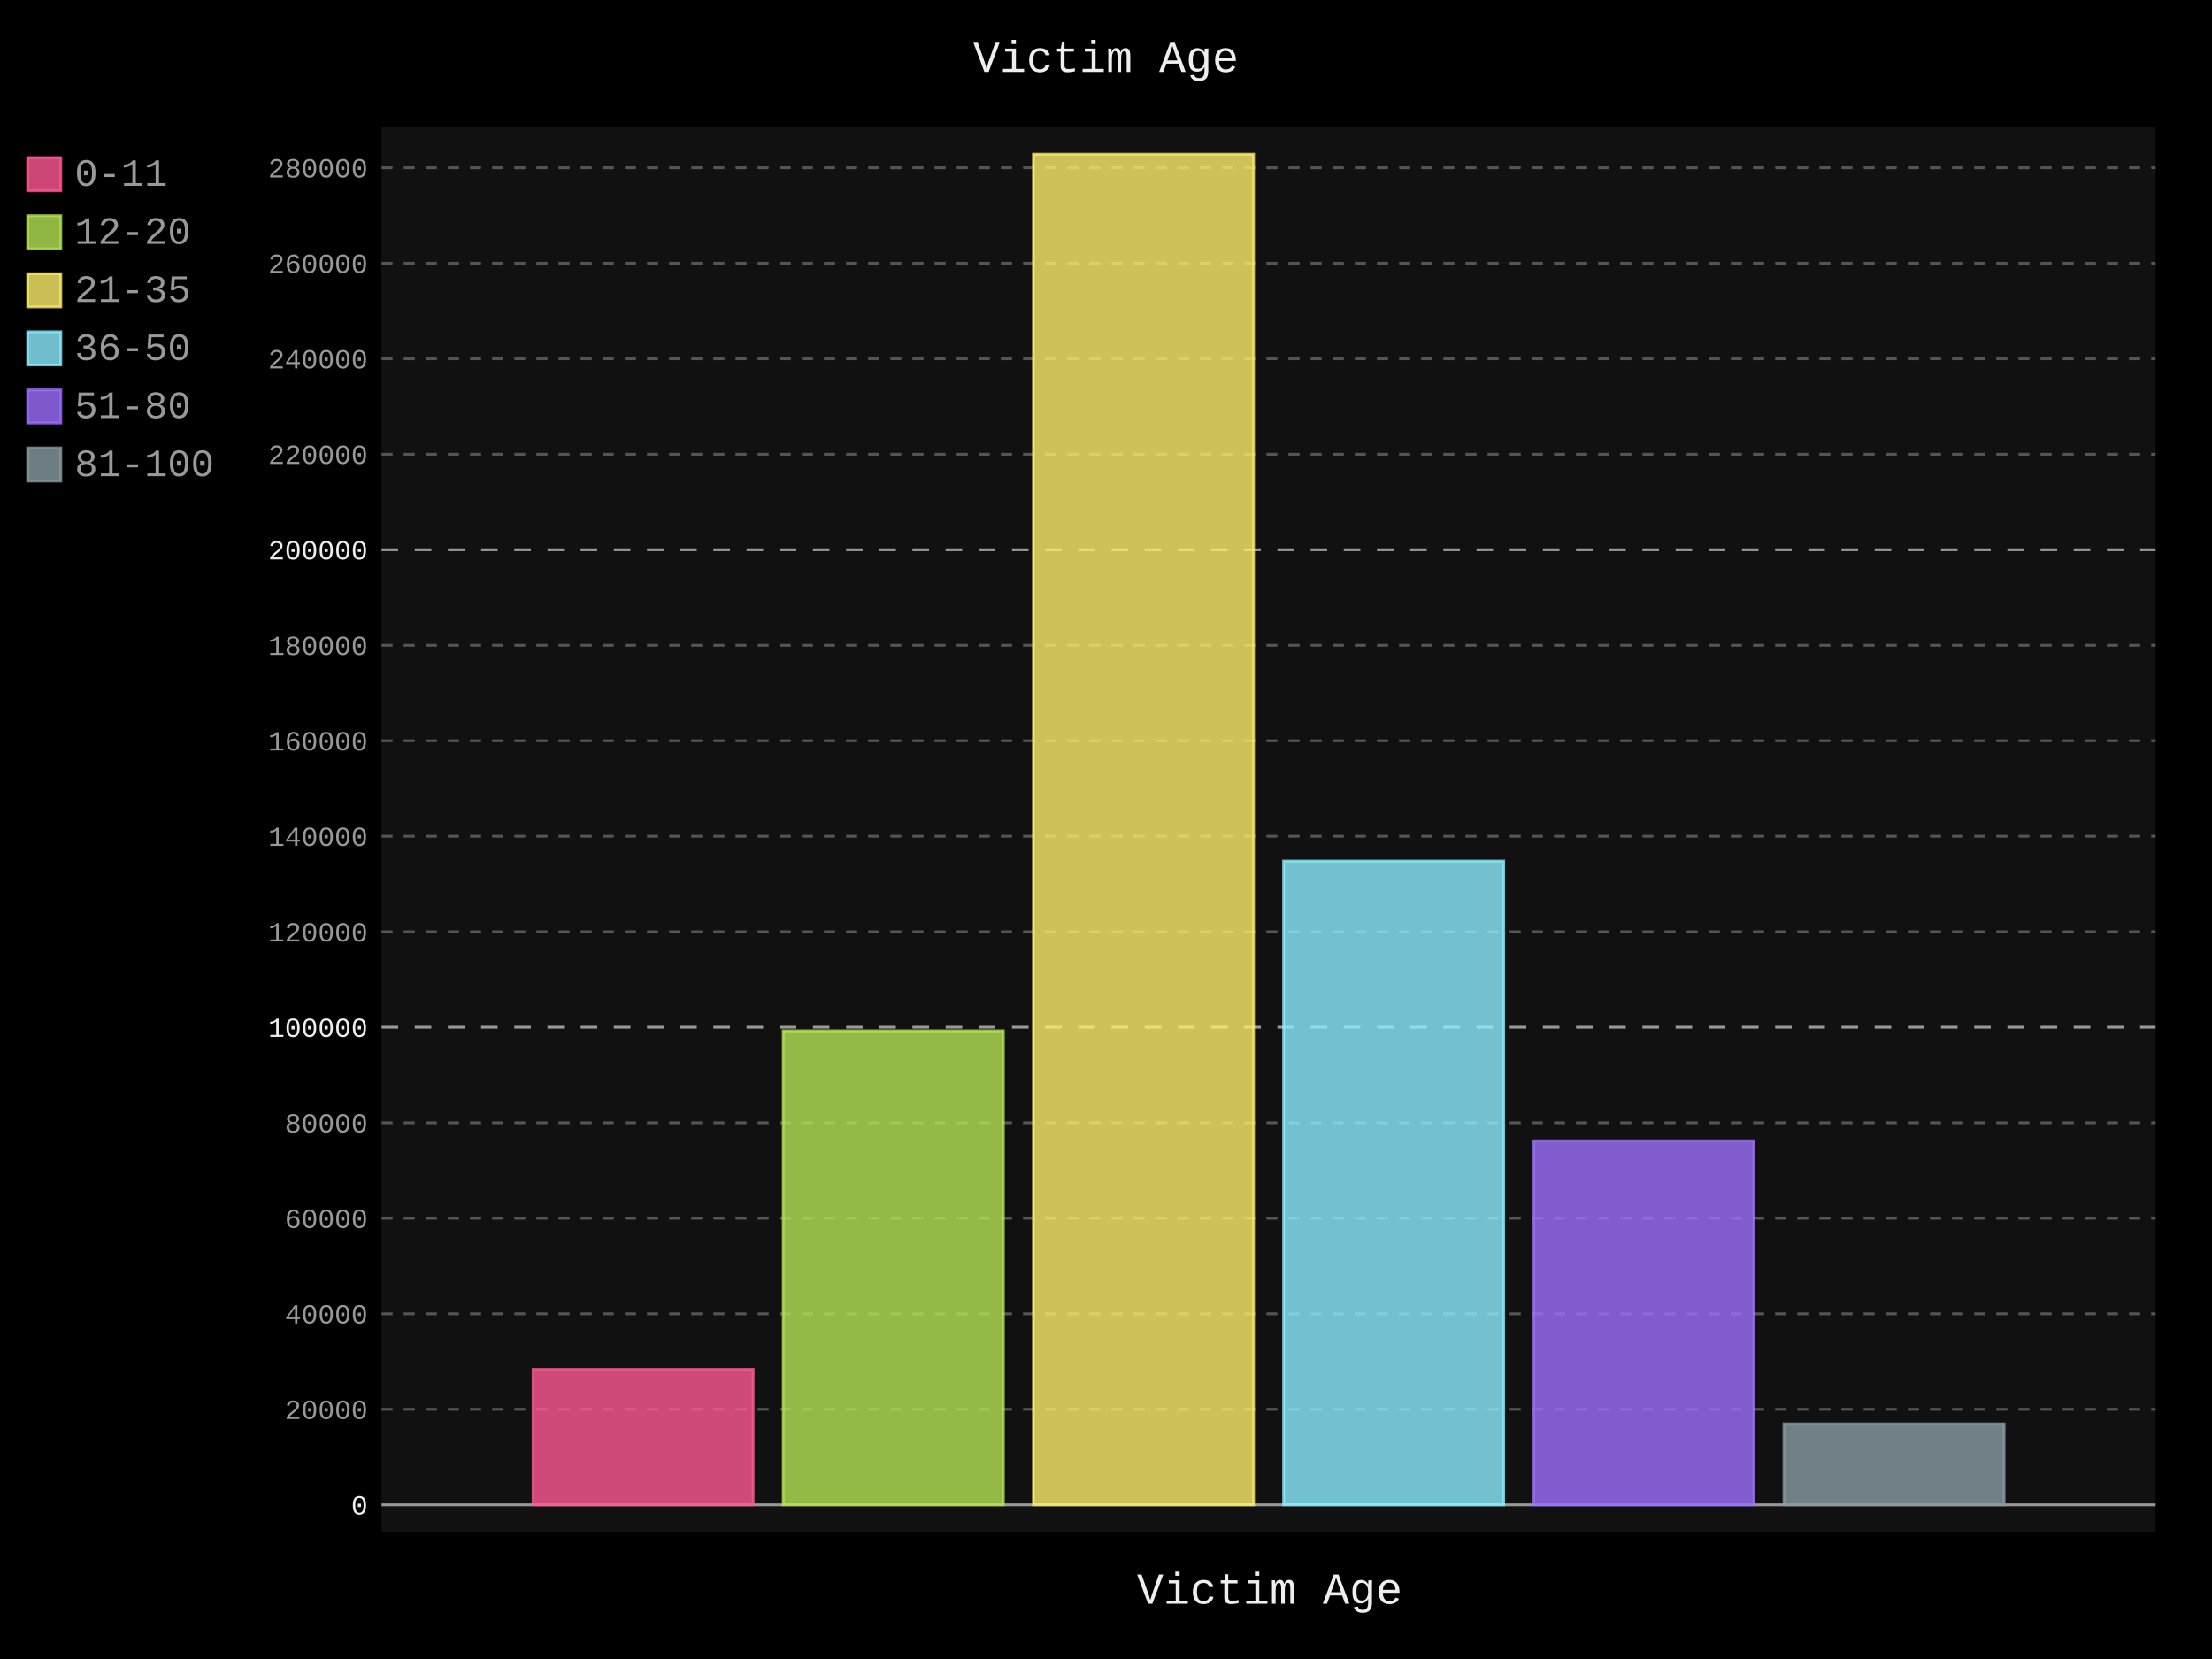
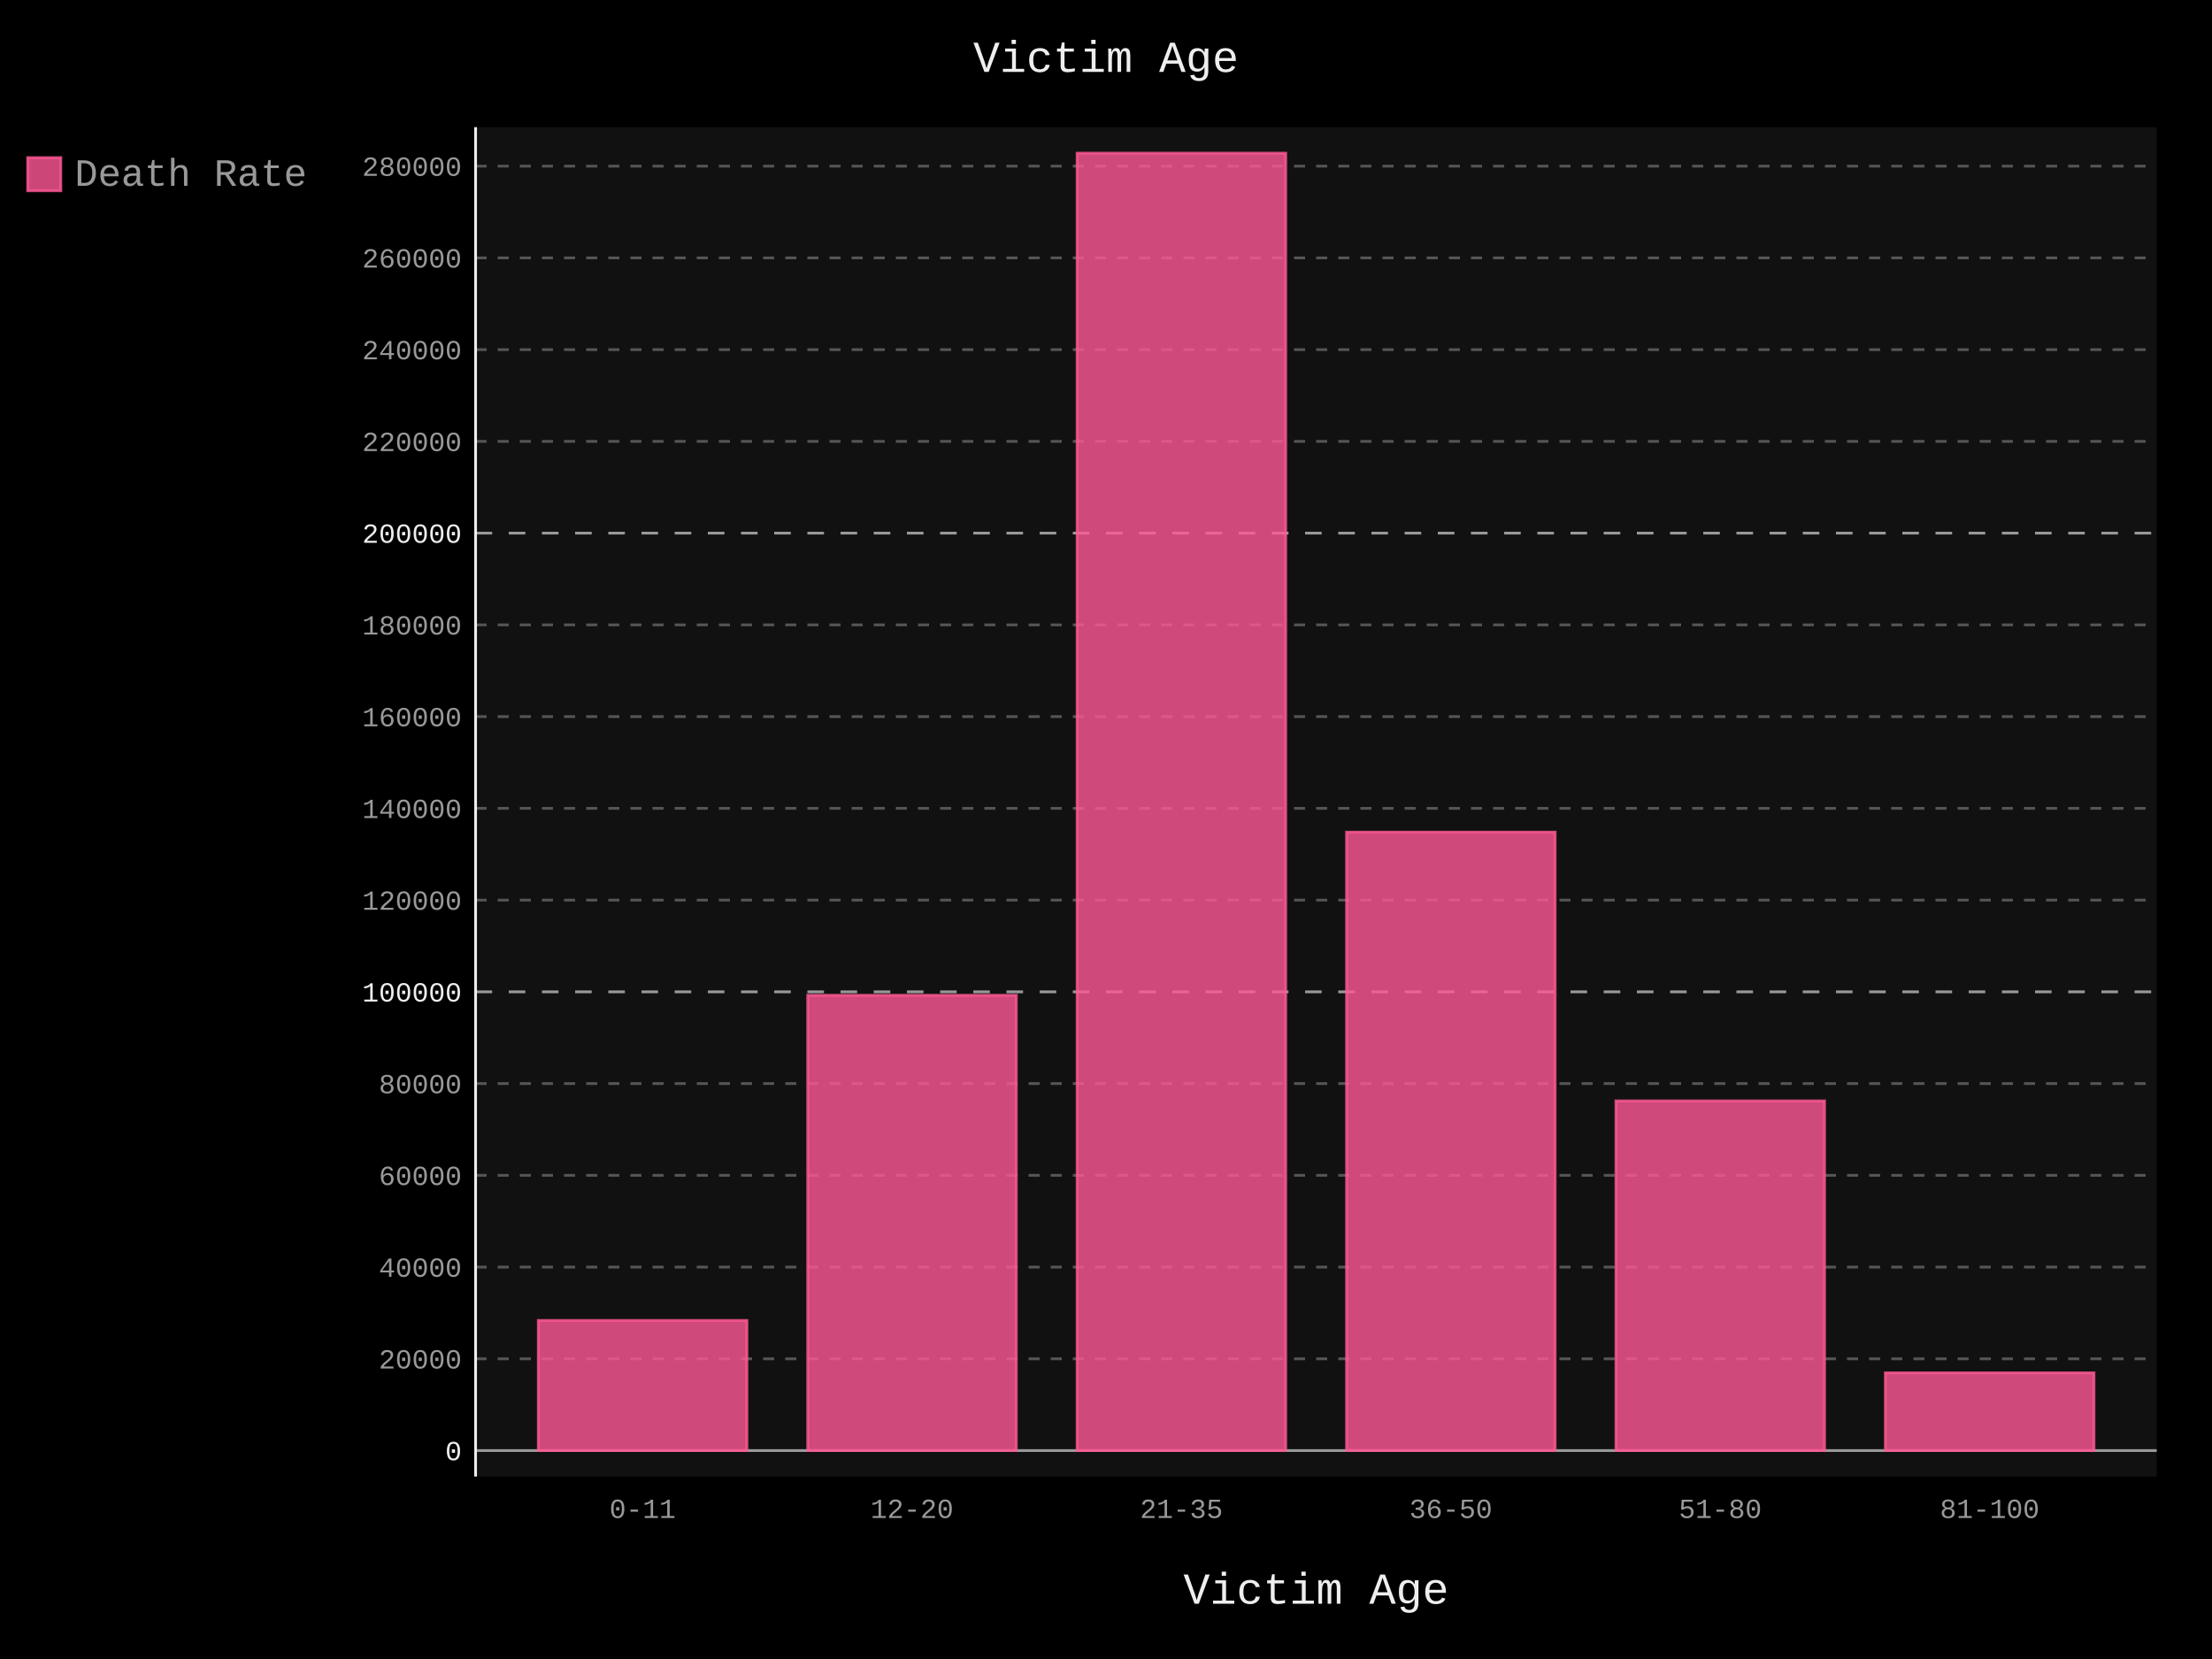
- <svg xmlns="http://www.w3.org/2000/svg" class="pygal-chart" id="chart-0769ef5b-6f7f-4bd9-9bcc-51de515835e3" viewBox="0 0 800 600">
+ <svg xmlns="http://www.w3.org/2000/svg" class="pygal-chart" id="chart-619a1cc2-782a-4c39-ab16-d3156c9f0af2" viewBox="0 0 800 600">
  <defs>
-     <style type="text/css">#chart-0769ef5b-6f7f-4bd9-9bcc-51de515835e3{-webkit-user-select:none;-webkit-font-smoothing:antialiased;font-family:Consolas,"Liberation Mono",Menlo,Courier,monospace}#chart-0769ef5b-6f7f-4bd9-9bcc-51de515835e3 .title{font-family:Consolas,"Liberation Mono",Menlo,Courier,monospace;font-size:16px}#chart-0769ef5b-6f7f-4bd9-9bcc-51de515835e3 .legends .legend text{font-family:Consolas,"Liberation Mono",Menlo,Courier,monospace;font-size:14px}#chart-0769ef5b-6f7f-4bd9-9bcc-51de515835e3 .axis text{font-family:Consolas,"Liberation Mono",Menlo,Courier,monospace;font-size:10px}#chart-0769ef5b-6f7f-4bd9-9bcc-51de515835e3 .axis text.major{font-family:Consolas,"Liberation Mono",Menlo,Courier,monospace;font-size:10px}#chart-0769ef5b-6f7f-4bd9-9bcc-51de515835e3 .text-overlay text.value{font-family:Consolas,"Liberation Mono",Menlo,Courier,monospace;font-size:16px}#chart-0769ef5b-6f7f-4bd9-9bcc-51de515835e3 .text-overlay text.label{font-family:Consolas,"Liberation Mono",Menlo,Courier,monospace;font-size:10px}#chart-0769ef5b-6f7f-4bd9-9bcc-51de515835e3 .tooltip{font-family:Consolas,"Liberation Mono",Menlo,Courier,monospace;font-size:14px}#chart-0769ef5b-6f7f-4bd9-9bcc-51de515835e3 text.no_data{font-family:Consolas,"Liberation Mono",Menlo,Courier,monospace;font-size:64px}
- #chart-0769ef5b-6f7f-4bd9-9bcc-51de515835e3{background-color:black}#chart-0769ef5b-6f7f-4bd9-9bcc-51de515835e3 path,#chart-0769ef5b-6f7f-4bd9-9bcc-51de515835e3 line,#chart-0769ef5b-6f7f-4bd9-9bcc-51de515835e3 rect,#chart-0769ef5b-6f7f-4bd9-9bcc-51de515835e3 circle{-webkit-transition:250ms;-moz-transition:250ms;transition:250ms}#chart-0769ef5b-6f7f-4bd9-9bcc-51de515835e3 .graph &gt; .background{fill:black}#chart-0769ef5b-6f7f-4bd9-9bcc-51de515835e3 .plot &gt; .background{fill:#111}#chart-0769ef5b-6f7f-4bd9-9bcc-51de515835e3 .graph{fill:#999}#chart-0769ef5b-6f7f-4bd9-9bcc-51de515835e3 text.no_data{fill:#eee}#chart-0769ef5b-6f7f-4bd9-9bcc-51de515835e3 .title{fill:#eee}#chart-0769ef5b-6f7f-4bd9-9bcc-51de515835e3 .legends .legend text{fill:#999}#chart-0769ef5b-6f7f-4bd9-9bcc-51de515835e3 .legends .legend:hover text{fill:#eee}#chart-0769ef5b-6f7f-4bd9-9bcc-51de515835e3 .axis .line{stroke:#eee}#chart-0769ef5b-6f7f-4bd9-9bcc-51de515835e3 .axis .guide.line{stroke:#555}#chart-0769ef5b-6f7f-4bd9-9bcc-51de515835e3 .axis .major.line{stroke:#999}#chart-0769ef5b-6f7f-4bd9-9bcc-51de515835e3 .axis text.major{fill:#eee}#chart-0769ef5b-6f7f-4bd9-9bcc-51de515835e3 .axis.y .guides:hover .guide.line,#chart-0769ef5b-6f7f-4bd9-9bcc-51de515835e3 .line-graph .axis.x .guides:hover .guide.line,#chart-0769ef5b-6f7f-4bd9-9bcc-51de515835e3 .stackedline-graph .axis.x .guides:hover .guide.line,#chart-0769ef5b-6f7f-4bd9-9bcc-51de515835e3 .xy-graph .axis.x .guides:hover .guide.line{stroke:#eee}#chart-0769ef5b-6f7f-4bd9-9bcc-51de515835e3 .axis .guides:hover text{fill:#eee}#chart-0769ef5b-6f7f-4bd9-9bcc-51de515835e3 .reactive{fill-opacity:.8;stroke-opacity:.8}#chart-0769ef5b-6f7f-4bd9-9bcc-51de515835e3 .ci{stroke:#999}#chart-0769ef5b-6f7f-4bd9-9bcc-51de515835e3 .reactive.active,#chart-0769ef5b-6f7f-4bd9-9bcc-51de515835e3 .active .reactive{fill-opacity:.4;stroke-opacity:.9;stroke-width:4}#chart-0769ef5b-6f7f-4bd9-9bcc-51de515835e3 .ci .reactive.active{stroke-width:1.5}#chart-0769ef5b-6f7f-4bd9-9bcc-51de515835e3 .series text{fill:#eee}#chart-0769ef5b-6f7f-4bd9-9bcc-51de515835e3 .tooltip rect{fill:#111;stroke:#eee;-webkit-transition:opacity 250ms;-moz-transition:opacity 250ms;transition:opacity 250ms}#chart-0769ef5b-6f7f-4bd9-9bcc-51de515835e3 .tooltip .label{fill:#999}#chart-0769ef5b-6f7f-4bd9-9bcc-51de515835e3 .tooltip .label{fill:#999}#chart-0769ef5b-6f7f-4bd9-9bcc-51de515835e3 .tooltip .legend{font-size:.8em;fill:#555}#chart-0769ef5b-6f7f-4bd9-9bcc-51de515835e3 .tooltip .x_label{font-size:.6em;fill:#eee}#chart-0769ef5b-6f7f-4bd9-9bcc-51de515835e3 .tooltip .xlink{font-size:.5em;text-decoration:underline}#chart-0769ef5b-6f7f-4bd9-9bcc-51de515835e3 .tooltip .value{font-size:1.5em}#chart-0769ef5b-6f7f-4bd9-9bcc-51de515835e3 .bound{font-size:.5em}#chart-0769ef5b-6f7f-4bd9-9bcc-51de515835e3 .max-value{font-size:.75em;fill:#555}#chart-0769ef5b-6f7f-4bd9-9bcc-51de515835e3 .map-element{fill:#111;stroke:#555 !important}#chart-0769ef5b-6f7f-4bd9-9bcc-51de515835e3 .map-element .reactive{fill-opacity:inherit;stroke-opacity:inherit}#chart-0769ef5b-6f7f-4bd9-9bcc-51de515835e3 .color-0,#chart-0769ef5b-6f7f-4bd9-9bcc-51de515835e3 .color-0 a:visited{stroke:#ff5995;fill:#ff5995}#chart-0769ef5b-6f7f-4bd9-9bcc-51de515835e3 .color-1,#chart-0769ef5b-6f7f-4bd9-9bcc-51de515835e3 .color-1 a:visited{stroke:#b6e354;fill:#b6e354}#chart-0769ef5b-6f7f-4bd9-9bcc-51de515835e3 .color-2,#chart-0769ef5b-6f7f-4bd9-9bcc-51de515835e3 .color-2 a:visited{stroke:#feed6c;fill:#feed6c}#chart-0769ef5b-6f7f-4bd9-9bcc-51de515835e3 .color-3,#chart-0769ef5b-6f7f-4bd9-9bcc-51de515835e3 .color-3 a:visited{stroke:#8cedff;fill:#8cedff}#chart-0769ef5b-6f7f-4bd9-9bcc-51de515835e3 .color-4,#chart-0769ef5b-6f7f-4bd9-9bcc-51de515835e3 .color-4 a:visited{stroke:#9e6ffe;fill:#9e6ffe}#chart-0769ef5b-6f7f-4bd9-9bcc-51de515835e3 .color-5,#chart-0769ef5b-6f7f-4bd9-9bcc-51de515835e3 .color-5 a:visited{stroke:#899ca1;fill:#899ca1}#chart-0769ef5b-6f7f-4bd9-9bcc-51de515835e3 .text-overlay .color-0 text{fill:black}#chart-0769ef5b-6f7f-4bd9-9bcc-51de515835e3 .text-overlay .color-1 text{fill:black}#chart-0769ef5b-6f7f-4bd9-9bcc-51de515835e3 .text-overlay .color-2 text{fill:black}#chart-0769ef5b-6f7f-4bd9-9bcc-51de515835e3 .text-overlay .color-3 text{fill:black}#chart-0769ef5b-6f7f-4bd9-9bcc-51de515835e3 .text-overlay .color-4 text{fill:black}#chart-0769ef5b-6f7f-4bd9-9bcc-51de515835e3 .text-overlay .color-5 text{fill:black}
- #chart-0769ef5b-6f7f-4bd9-9bcc-51de515835e3 text.no_data{text-anchor:middle}#chart-0769ef5b-6f7f-4bd9-9bcc-51de515835e3 .guide.line{fill:none}#chart-0769ef5b-6f7f-4bd9-9bcc-51de515835e3 .centered{text-anchor:middle}#chart-0769ef5b-6f7f-4bd9-9bcc-51de515835e3 .title{text-anchor:middle}#chart-0769ef5b-6f7f-4bd9-9bcc-51de515835e3 .legends .legend text{fill-opacity:1}#chart-0769ef5b-6f7f-4bd9-9bcc-51de515835e3 .axis.x text{text-anchor:middle}#chart-0769ef5b-6f7f-4bd9-9bcc-51de515835e3 .axis.x:not(.web) text[transform]{text-anchor:start}#chart-0769ef5b-6f7f-4bd9-9bcc-51de515835e3 .axis.x:not(.web) text[transform].backwards{text-anchor:end}#chart-0769ef5b-6f7f-4bd9-9bcc-51de515835e3 .axis.y text{text-anchor:end}#chart-0769ef5b-6f7f-4bd9-9bcc-51de515835e3 .axis.y text[transform].backwards{text-anchor:start}#chart-0769ef5b-6f7f-4bd9-9bcc-51de515835e3 .axis.y2 text{text-anchor:start}#chart-0769ef5b-6f7f-4bd9-9bcc-51de515835e3 .axis.y2 text[transform].backwards{text-anchor:end}#chart-0769ef5b-6f7f-4bd9-9bcc-51de515835e3 .axis .guide.line{stroke-dasharray:4,4}#chart-0769ef5b-6f7f-4bd9-9bcc-51de515835e3 .axis .major.guide.line{stroke-dasharray:6,6}#chart-0769ef5b-6f7f-4bd9-9bcc-51de515835e3 .horizontal .axis.y .guide.line,#chart-0769ef5b-6f7f-4bd9-9bcc-51de515835e3 .horizontal .axis.y2 .guide.line,#chart-0769ef5b-6f7f-4bd9-9bcc-51de515835e3 .vertical .axis.x .guide.line{opacity:0}#chart-0769ef5b-6f7f-4bd9-9bcc-51de515835e3 .horizontal .axis.always_show .guide.line,#chart-0769ef5b-6f7f-4bd9-9bcc-51de515835e3 .vertical .axis.always_show .guide.line{opacity:1 !important}#chart-0769ef5b-6f7f-4bd9-9bcc-51de515835e3 .axis.y .guides:hover .guide.line,#chart-0769ef5b-6f7f-4bd9-9bcc-51de515835e3 .axis.y2 .guides:hover .guide.line,#chart-0769ef5b-6f7f-4bd9-9bcc-51de515835e3 .axis.x .guides:hover .guide.line{opacity:1}#chart-0769ef5b-6f7f-4bd9-9bcc-51de515835e3 .axis .guides:hover text{opacity:1}#chart-0769ef5b-6f7f-4bd9-9bcc-51de515835e3 .nofill{fill:none}#chart-0769ef5b-6f7f-4bd9-9bcc-51de515835e3 .subtle-fill{fill-opacity:.2}#chart-0769ef5b-6f7f-4bd9-9bcc-51de515835e3 .dot{stroke-width:1px;fill-opacity:1}#chart-0769ef5b-6f7f-4bd9-9bcc-51de515835e3 .dot.active{stroke-width:5px}#chart-0769ef5b-6f7f-4bd9-9bcc-51de515835e3 .dot.negative{fill:transparent}#chart-0769ef5b-6f7f-4bd9-9bcc-51de515835e3 text,#chart-0769ef5b-6f7f-4bd9-9bcc-51de515835e3 tspan{stroke:none !important}#chart-0769ef5b-6f7f-4bd9-9bcc-51de515835e3 .series text.active{opacity:1}#chart-0769ef5b-6f7f-4bd9-9bcc-51de515835e3 .tooltip rect{fill-opacity:.95;stroke-width:.5}#chart-0769ef5b-6f7f-4bd9-9bcc-51de515835e3 .tooltip text{fill-opacity:1}#chart-0769ef5b-6f7f-4bd9-9bcc-51de515835e3 .showable{visibility:hidden}#chart-0769ef5b-6f7f-4bd9-9bcc-51de515835e3 .showable.shown{visibility:visible}#chart-0769ef5b-6f7f-4bd9-9bcc-51de515835e3 .gauge-background{fill:rgba(229,229,229,1);stroke:none}#chart-0769ef5b-6f7f-4bd9-9bcc-51de515835e3 .bg-lines{stroke:black;stroke-width:2px}</style>
+     <style type="text/css">#chart-619a1cc2-782a-4c39-ab16-d3156c9f0af2{-webkit-user-select:none;-webkit-font-smoothing:antialiased;font-family:Consolas,"Liberation Mono",Menlo,Courier,monospace}#chart-619a1cc2-782a-4c39-ab16-d3156c9f0af2 .title{font-family:Consolas,"Liberation Mono",Menlo,Courier,monospace;font-size:16px}#chart-619a1cc2-782a-4c39-ab16-d3156c9f0af2 .legends .legend text{font-family:Consolas,"Liberation Mono",Menlo,Courier,monospace;font-size:14px}#chart-619a1cc2-782a-4c39-ab16-d3156c9f0af2 .axis text{font-family:Consolas,"Liberation Mono",Menlo,Courier,monospace;font-size:10px}#chart-619a1cc2-782a-4c39-ab16-d3156c9f0af2 .axis text.major{font-family:Consolas,"Liberation Mono",Menlo,Courier,monospace;font-size:10px}#chart-619a1cc2-782a-4c39-ab16-d3156c9f0af2 .text-overlay text.value{font-family:Consolas,"Liberation Mono",Menlo,Courier,monospace;font-size:16px}#chart-619a1cc2-782a-4c39-ab16-d3156c9f0af2 .text-overlay text.label{font-family:Consolas,"Liberation Mono",Menlo,Courier,monospace;font-size:10px}#chart-619a1cc2-782a-4c39-ab16-d3156c9f0af2 .tooltip{font-family:Consolas,"Liberation Mono",Menlo,Courier,monospace;font-size:14px}#chart-619a1cc2-782a-4c39-ab16-d3156c9f0af2 text.no_data{font-family:Consolas,"Liberation Mono",Menlo,Courier,monospace;font-size:64px}
+ #chart-619a1cc2-782a-4c39-ab16-d3156c9f0af2{background-color:black}#chart-619a1cc2-782a-4c39-ab16-d3156c9f0af2 path,#chart-619a1cc2-782a-4c39-ab16-d3156c9f0af2 line,#chart-619a1cc2-782a-4c39-ab16-d3156c9f0af2 rect,#chart-619a1cc2-782a-4c39-ab16-d3156c9f0af2 circle{-webkit-transition:250ms;-moz-transition:250ms;transition:250ms}#chart-619a1cc2-782a-4c39-ab16-d3156c9f0af2 .graph &gt; .background{fill:black}#chart-619a1cc2-782a-4c39-ab16-d3156c9f0af2 .plot &gt; .background{fill:#111}#chart-619a1cc2-782a-4c39-ab16-d3156c9f0af2 .graph{fill:#999}#chart-619a1cc2-782a-4c39-ab16-d3156c9f0af2 text.no_data{fill:#eee}#chart-619a1cc2-782a-4c39-ab16-d3156c9f0af2 .title{fill:#eee}#chart-619a1cc2-782a-4c39-ab16-d3156c9f0af2 .legends .legend text{fill:#999}#chart-619a1cc2-782a-4c39-ab16-d3156c9f0af2 .legends .legend:hover text{fill:#eee}#chart-619a1cc2-782a-4c39-ab16-d3156c9f0af2 .axis .line{stroke:#eee}#chart-619a1cc2-782a-4c39-ab16-d3156c9f0af2 .axis .guide.line{stroke:#555}#chart-619a1cc2-782a-4c39-ab16-d3156c9f0af2 .axis .major.line{stroke:#999}#chart-619a1cc2-782a-4c39-ab16-d3156c9f0af2 .axis text.major{fill:#eee}#chart-619a1cc2-782a-4c39-ab16-d3156c9f0af2 .axis.y .guides:hover .guide.line,#chart-619a1cc2-782a-4c39-ab16-d3156c9f0af2 .line-graph .axis.x .guides:hover .guide.line,#chart-619a1cc2-782a-4c39-ab16-d3156c9f0af2 .stackedline-graph .axis.x .guides:hover .guide.line,#chart-619a1cc2-782a-4c39-ab16-d3156c9f0af2 .xy-graph .axis.x .guides:hover .guide.line{stroke:#eee}#chart-619a1cc2-782a-4c39-ab16-d3156c9f0af2 .axis .guides:hover text{fill:#eee}#chart-619a1cc2-782a-4c39-ab16-d3156c9f0af2 .reactive{fill-opacity:.8;stroke-opacity:.8}#chart-619a1cc2-782a-4c39-ab16-d3156c9f0af2 .ci{stroke:#999}#chart-619a1cc2-782a-4c39-ab16-d3156c9f0af2 .reactive.active,#chart-619a1cc2-782a-4c39-ab16-d3156c9f0af2 .active .reactive{fill-opacity:.4;stroke-opacity:.9;stroke-width:4}#chart-619a1cc2-782a-4c39-ab16-d3156c9f0af2 .ci .reactive.active{stroke-width:1.5}#chart-619a1cc2-782a-4c39-ab16-d3156c9f0af2 .series text{fill:#eee}#chart-619a1cc2-782a-4c39-ab16-d3156c9f0af2 .tooltip rect{fill:#111;stroke:#eee;-webkit-transition:opacity 250ms;-moz-transition:opacity 250ms;transition:opacity 250ms}#chart-619a1cc2-782a-4c39-ab16-d3156c9f0af2 .tooltip .label{fill:#999}#chart-619a1cc2-782a-4c39-ab16-d3156c9f0af2 .tooltip .label{fill:#999}#chart-619a1cc2-782a-4c39-ab16-d3156c9f0af2 .tooltip .legend{font-size:.8em;fill:#555}#chart-619a1cc2-782a-4c39-ab16-d3156c9f0af2 .tooltip .x_label{font-size:.6em;fill:#eee}#chart-619a1cc2-782a-4c39-ab16-d3156c9f0af2 .tooltip .xlink{font-size:.5em;text-decoration:underline}#chart-619a1cc2-782a-4c39-ab16-d3156c9f0af2 .tooltip .value{font-size:1.5em}#chart-619a1cc2-782a-4c39-ab16-d3156c9f0af2 .bound{font-size:.5em}#chart-619a1cc2-782a-4c39-ab16-d3156c9f0af2 .max-value{font-size:.75em;fill:#555}#chart-619a1cc2-782a-4c39-ab16-d3156c9f0af2 .map-element{fill:#111;stroke:#555 !important}#chart-619a1cc2-782a-4c39-ab16-d3156c9f0af2 .map-element .reactive{fill-opacity:inherit;stroke-opacity:inherit}#chart-619a1cc2-782a-4c39-ab16-d3156c9f0af2 .color-0,#chart-619a1cc2-782a-4c39-ab16-d3156c9f0af2 .color-0 a:visited{stroke:#ff5995;fill:#ff5995}#chart-619a1cc2-782a-4c39-ab16-d3156c9f0af2 .text-overlay .color-0 text{fill:black}
+ #chart-619a1cc2-782a-4c39-ab16-d3156c9f0af2 text.no_data{text-anchor:middle}#chart-619a1cc2-782a-4c39-ab16-d3156c9f0af2 .guide.line{fill:none}#chart-619a1cc2-782a-4c39-ab16-d3156c9f0af2 .centered{text-anchor:middle}#chart-619a1cc2-782a-4c39-ab16-d3156c9f0af2 .title{text-anchor:middle}#chart-619a1cc2-782a-4c39-ab16-d3156c9f0af2 .legends .legend text{fill-opacity:1}#chart-619a1cc2-782a-4c39-ab16-d3156c9f0af2 .axis.x text{text-anchor:middle}#chart-619a1cc2-782a-4c39-ab16-d3156c9f0af2 .axis.x:not(.web) text[transform]{text-anchor:start}#chart-619a1cc2-782a-4c39-ab16-d3156c9f0af2 .axis.x:not(.web) text[transform].backwards{text-anchor:end}#chart-619a1cc2-782a-4c39-ab16-d3156c9f0af2 .axis.y text{text-anchor:end}#chart-619a1cc2-782a-4c39-ab16-d3156c9f0af2 .axis.y text[transform].backwards{text-anchor:start}#chart-619a1cc2-782a-4c39-ab16-d3156c9f0af2 .axis.y2 text{text-anchor:start}#chart-619a1cc2-782a-4c39-ab16-d3156c9f0af2 .axis.y2 text[transform].backwards{text-anchor:end}#chart-619a1cc2-782a-4c39-ab16-d3156c9f0af2 .axis .guide.line{stroke-dasharray:4,4}#chart-619a1cc2-782a-4c39-ab16-d3156c9f0af2 .axis .major.guide.line{stroke-dasharray:6,6}#chart-619a1cc2-782a-4c39-ab16-d3156c9f0af2 .horizontal .axis.y .guide.line,#chart-619a1cc2-782a-4c39-ab16-d3156c9f0af2 .horizontal .axis.y2 .guide.line,#chart-619a1cc2-782a-4c39-ab16-d3156c9f0af2 .vertical .axis.x .guide.line{opacity:0}#chart-619a1cc2-782a-4c39-ab16-d3156c9f0af2 .horizontal .axis.always_show .guide.line,#chart-619a1cc2-782a-4c39-ab16-d3156c9f0af2 .vertical .axis.always_show .guide.line{opacity:1 !important}#chart-619a1cc2-782a-4c39-ab16-d3156c9f0af2 .axis.y .guides:hover .guide.line,#chart-619a1cc2-782a-4c39-ab16-d3156c9f0af2 .axis.y2 .guides:hover .guide.line,#chart-619a1cc2-782a-4c39-ab16-d3156c9f0af2 .axis.x .guides:hover .guide.line{opacity:1}#chart-619a1cc2-782a-4c39-ab16-d3156c9f0af2 .axis .guides:hover text{opacity:1}#chart-619a1cc2-782a-4c39-ab16-d3156c9f0af2 .nofill{fill:none}#chart-619a1cc2-782a-4c39-ab16-d3156c9f0af2 .subtle-fill{fill-opacity:.2}#chart-619a1cc2-782a-4c39-ab16-d3156c9f0af2 .dot{stroke-width:1px;fill-opacity:1}#chart-619a1cc2-782a-4c39-ab16-d3156c9f0af2 .dot.active{stroke-width:5px}#chart-619a1cc2-782a-4c39-ab16-d3156c9f0af2 .dot.negative{fill:transparent}#chart-619a1cc2-782a-4c39-ab16-d3156c9f0af2 text,#chart-619a1cc2-782a-4c39-ab16-d3156c9f0af2 tspan{stroke:none !important}#chart-619a1cc2-782a-4c39-ab16-d3156c9f0af2 .series text.active{opacity:1}#chart-619a1cc2-782a-4c39-ab16-d3156c9f0af2 .tooltip rect{fill-opacity:.95;stroke-width:.5}#chart-619a1cc2-782a-4c39-ab16-d3156c9f0af2 .tooltip text{fill-opacity:1}#chart-619a1cc2-782a-4c39-ab16-d3156c9f0af2 .showable{visibility:hidden}#chart-619a1cc2-782a-4c39-ab16-d3156c9f0af2 .showable.shown{visibility:visible}#chart-619a1cc2-782a-4c39-ab16-d3156c9f0af2 .gauge-background{fill:rgba(229,229,229,1);stroke:none}#chart-619a1cc2-782a-4c39-ab16-d3156c9f0af2 .bg-lines{stroke:black;stroke-width:2px}</style>
  </defs>
  <g class="graph bar-graph vertical">
    <rect class="background" height="600" width="800" x="0" y="0" />
-     <g class="plot" transform="translate(138, 46)">
-       <rect class="background" height="508" width="641.6" x="0" y="0" />
+     <g class="plot" transform="translate(172, 46)">
+       <rect class="background" height="488" width="608.0" x="0" y="0" />
      <g class="axis y always_show">
        <g class="guides">
-           <path class="axis major line" d="M0 498.231 h641.6" />
-           <text class="major" x="-5" y="501.731">0</text>
+           <path class="axis major line" d="M0 478.615 h608" />
+           <text class="major" x="-5" y="482.115">0</text>
        </g>
        <g class="guides">
-           <path class="guide line" d="M0 463.69 h641.6" />
-           <text class="" x="-5" y="467.19">20000</text>
+           <path class="guide line" d="M0 445.435 h608" />
+           <text class="" x="-5" y="448.935">20000</text>
        </g>
        <g class="guides">
-           <path class="guide line" d="M0 429.15 h641.6" />
-           <text class="" x="-5" y="432.65">40000</text>
+           <path class="guide line" d="M0 412.254 h608" />
+           <text class="" x="-5" y="415.754">40000</text>
        </g>
        <g class="guides">
-           <path class="guide line" d="M0 394.61 h641.6" />
-           <text class="" x="-5" y="398.11">60000</text>
+           <path class="guide line" d="M0 379.074 h608" />
+           <text class="" x="-5" y="382.574">60000</text>
        </g>
        <g class="guides">
-           <path class="guide line" d="M0 360.069 h641.6" />
-           <text class="" x="-5" y="363.569">80000</text>
+           <path class="guide line" d="M0 345.893 h608" />
+           <text class="" x="-5" y="349.393">80000</text>
        </g>
        <g class="guides">
-           <path class="major guide line" d="M0 325.529 h641.6" />
-           <text class="major" x="-5" y="329.029">100000</text>
+           <path class="major guide line" d="M0 312.713 h608" />
+           <text class="major" x="-5" y="316.213">100000</text>
        </g>
        <g class="guides">
-           <path class="guide line" d="M0 290.988 h641.6" />
-           <text class="" x="-5" y="294.488">120000</text>
+           <path class="guide line" d="M0 279.532 h608" />
+           <text class="" x="-5" y="283.032">120000</text>
        </g>
        <g class="guides">
-           <path class="guide line" d="M0 256.448 h641.6" />
-           <text class="" x="-5" y="259.948">140000</text>
+           <path class="guide line" d="M0 246.352 h608" />
+           <text class="" x="-5" y="249.852">140000</text>
        </g>
        <g class="guides">
-           <path class="guide line" d="M0 221.908 h641.6" />
-           <text class="" x="-5" y="225.408">160000</text>
+           <path class="guide line" d="M0 213.171 h608" />
+           <text class="" x="-5" y="216.671">160000</text>
        </g>
        <g class="guides">
-           <path class="guide line" d="M0 187.367 h641.6" />
-           <text class="" x="-5" y="190.867">180000</text>
+           <path class="guide line" d="M0 179.991 h608" />
+           <text class="" x="-5" y="183.491">180000</text>
        </g>
        <g class="guides">
-           <path class="major guide line" d="M0 152.827 h641.6" />
-           <text class="major" x="-5" y="156.327">200000</text>
+           <path class="major guide line" d="M0 146.81 h608" />
+           <text class="major" x="-5" y="150.31">200000</text>
        </g>
        <g class="guides">
-           <path class="guide line" d="M0 118.286 h641.6" />
-           <text class="" x="-5" y="121.786">220000</text>
+           <path class="guide line" d="M0 113.63 h608" />
+           <text class="" x="-5" y="117.13">220000</text>
        </g>
        <g class="guides">
-           <path class="guide line" d="M0 83.746 h641.6" />
-           <text class="" x="-5" y="87.246">240000</text>
+           <path class="guide line" d="M0 80.449 h608" />
+           <text class="" x="-5" y="83.949">240000</text>
        </g>
        <g class="guides">
-           <path class="guide line" d="M0 49.206 h641.6" />
-           <text class="" x="-5" y="52.706">260000</text>
+           <path class="guide line" d="M0 47.268 h608" />
+           <text class="" x="-5" y="50.768">260000</text>
        </g>
        <g class="guides">
-           <path class="guide line" d="M0 14.665 h641.6" />
-           <text class="" x="-5" y="18.165">280000</text>
+           <path class="guide line" d="M0 14.088 h608" />
+           <text class="" x="-5" y="17.588">280000</text>
+         </g>
+       </g>
+       <g class="axis x">
+         <path class="line" d="M0 0 v488" />
+         <g class="guides">
+           <path class="guide line" d="M60.41 0 v488" />
+           <text class="" x="60.41" y="503.0">0-11</text>
+         </g>
+         <g class="guides">
+           <path class="guide line" d="M157.846 0 v488" />
+           <text class="" x="157.846" y="503.0">12-20</text>
+         </g>
+         <g class="guides">
+           <path class="guide line" d="M255.282 0 v488" />
+           <text class="" x="255.282" y="503.0">21-35</text>
+         </g>
+         <g class="guides">
+           <path class="guide line" d="M352.718 0 v488" />
+           <text class="" x="352.718" y="503.0">36-50</text>
+         </g>
+         <g class="guides">
+           <path class="guide line" d="M450.154 0 v488" />
+           <text class="" x="450.154" y="503.0">51-80</text>
+         </g>
+         <g class="guides">
+           <path class="guide line" d="M547.59 0 v488" />
+           <text class="" x="547.59" y="503.0">81-100</text>
        </g>
      </g>
      <g class="series serie-0 color-0">
        <g class="bars">
          <g class="bar">
-             <rect class="rect reactive tooltip-trigger" height="48.996" rx="0" ry="0" width="79.624" x="54.783" y="449.235" />
+             <rect class="rect reactive tooltip-trigger" height="47.067" rx="0" ry="0" width="75.454" x="22.683" y="431.549" />
          </g>
-         </g>
-       </g>
-       <g class="series serie-1 color-1">
-         <g class="bars">
          <g class="bar">
-             <rect class="rect reactive tooltip-trigger" height="171.414" rx="0" ry="0" width="79.624" x="145.265" y="326.817" />
+             <rect class="rect reactive tooltip-trigger" height="164.665" rx="0" ry="0" width="75.454" x="120.119" y="313.95" />
          </g>
-         </g>
-       </g>
-       <g class="series serie-2 color-2">
-         <g class="bars">
          <g class="bar">
-             <rect class="rect reactive tooltip-trigger" height="488.462" rx="0" ry="0" width="79.624" x="235.747" y="9.769" />
+             <rect class="rect reactive tooltip-trigger" height="469.231" rx="0" ry="0" width="75.454" x="217.555" y="9.385" />
          </g>
-         </g>
-       </g>
-       <g class="series serie-3 color-3">
-         <g class="bars">
          <g class="bar">
-             <rect class="rect reactive tooltip-trigger" height="232.832" rx="0" ry="0" width="79.624" x="326.229" y="265.399" />
+             <rect class="rect reactive tooltip-trigger" height="223.665" rx="0" ry="0" width="75.454" x="314.991" y="254.95" />
          </g>
-         </g>
-       </g>
-       <g class="series serie-4 color-4">
-         <g class="bars">
          <g class="bar">
-             <rect class="rect reactive tooltip-trigger" height="131.654" rx="0" ry="0" width="79.624" x="416.711" y="366.577" />
+             <rect class="rect reactive tooltip-trigger" height="126.471" rx="0" ry="0" width="75.454" x="412.427" y="352.144" />
          </g>
-         </g>
-       </g>
-       <g class="series serie-5 color-5">
-         <g class="bars">
          <g class="bar">
-             <rect class="rect reactive tooltip-trigger" height="29.266" rx="0" ry="0" width="79.624" x="507.193" y="468.965" />
+             <rect class="rect reactive tooltip-trigger" height="28.114" rx="0" ry="0" width="75.454" x="509.863" y="450.502" />
          </g>
        </g>
      </g>
    </g>
    <g class="titles">
      <text class="title plot_title" x="400.0" y="26">Victim Age</text>
-       <text class="title" x="459.2" y="580">Victim Age</text>
+       <text class="title" x="476.0" y="580">Victim Age</text>
    </g>
-     <g class="plot overlay" transform="translate(138, 46)">
+     <g class="plot overlay" transform="translate(172, 46)">
      <g class="series serie-0 color-0" />
-       <g class="series serie-1 color-1" />
-       <g class="series serie-2 color-2" />
-       <g class="series serie-3 color-3" />
-       <g class="series serie-4 color-4" />
-       <g class="series serie-5 color-5" />
    </g>
-     <g class="plot text-overlay" transform="translate(138, 46)">
+     <g class="plot text-overlay" transform="translate(172, 46)">
      <g class="series serie-0 color-0" />
-       <g class="series serie-1 color-1" />
-       <g class="series serie-2 color-2" />
-       <g class="series serie-3 color-3" />
-       <g class="series serie-4 color-4" />
-       <g class="series serie-5 color-5" />
    </g>
-     <g class="plot tooltip-overlay" transform="translate(138, 46)">
+     <g class="plot tooltip-overlay" transform="translate(172, 46)">
      <g class="tooltip" style="opacity: 0" transform="translate(0 0)">
        <rect class="tooltip-box" height="0" rx="0" ry="0" width="0" />
        <g class="text" />
      </g>
    </g>
    <g class="legends" transform="translate(10, 56)">
      <g class="legend reactive activate-serie" id="activate-serie-0">
        <rect class="color-0 reactive" height="12" width="12" x="0.0" y="1.0" />
-         <text x="17.0" y="11.2">0-11</text>
-       </g>
-       <g class="legend reactive activate-serie" id="activate-serie-1">
-         <rect class="color-1 reactive" height="12" width="12" x="0.0" y="22.0" />
-         <text x="17.0" y="32.2">12-20</text>
-       </g>
-       <g class="legend reactive activate-serie" id="activate-serie-2">
-         <rect class="color-2 reactive" height="12" width="12" x="0.0" y="43.0" />
-         <text x="17.0" y="53.2">21-35</text>
-       </g>
-       <g class="legend reactive activate-serie" id="activate-serie-3">
-         <rect class="color-3 reactive" height="12" width="12" x="0.0" y="64.0" />
-         <text x="17.0" y="74.2">36-50</text>
-       </g>
-       <g class="legend reactive activate-serie" id="activate-serie-4">
-         <rect class="color-4 reactive" height="12" width="12" x="0.0" y="85.0" />
-         <text x="17.0" y="95.2">51-80</text>
-       </g>
-       <g class="legend reactive activate-serie" id="activate-serie-5">
-         <rect class="color-5 reactive" height="12" width="12" x="0.0" y="106.0" />
-         <text x="17.0" y="116.2">81-100</text>
+         <text x="17.0" y="11.2">Death Rate</text>
      </g>
    </g>
    <g class="legends" transform="translate(790, 56)" />
  </g>
</svg>
